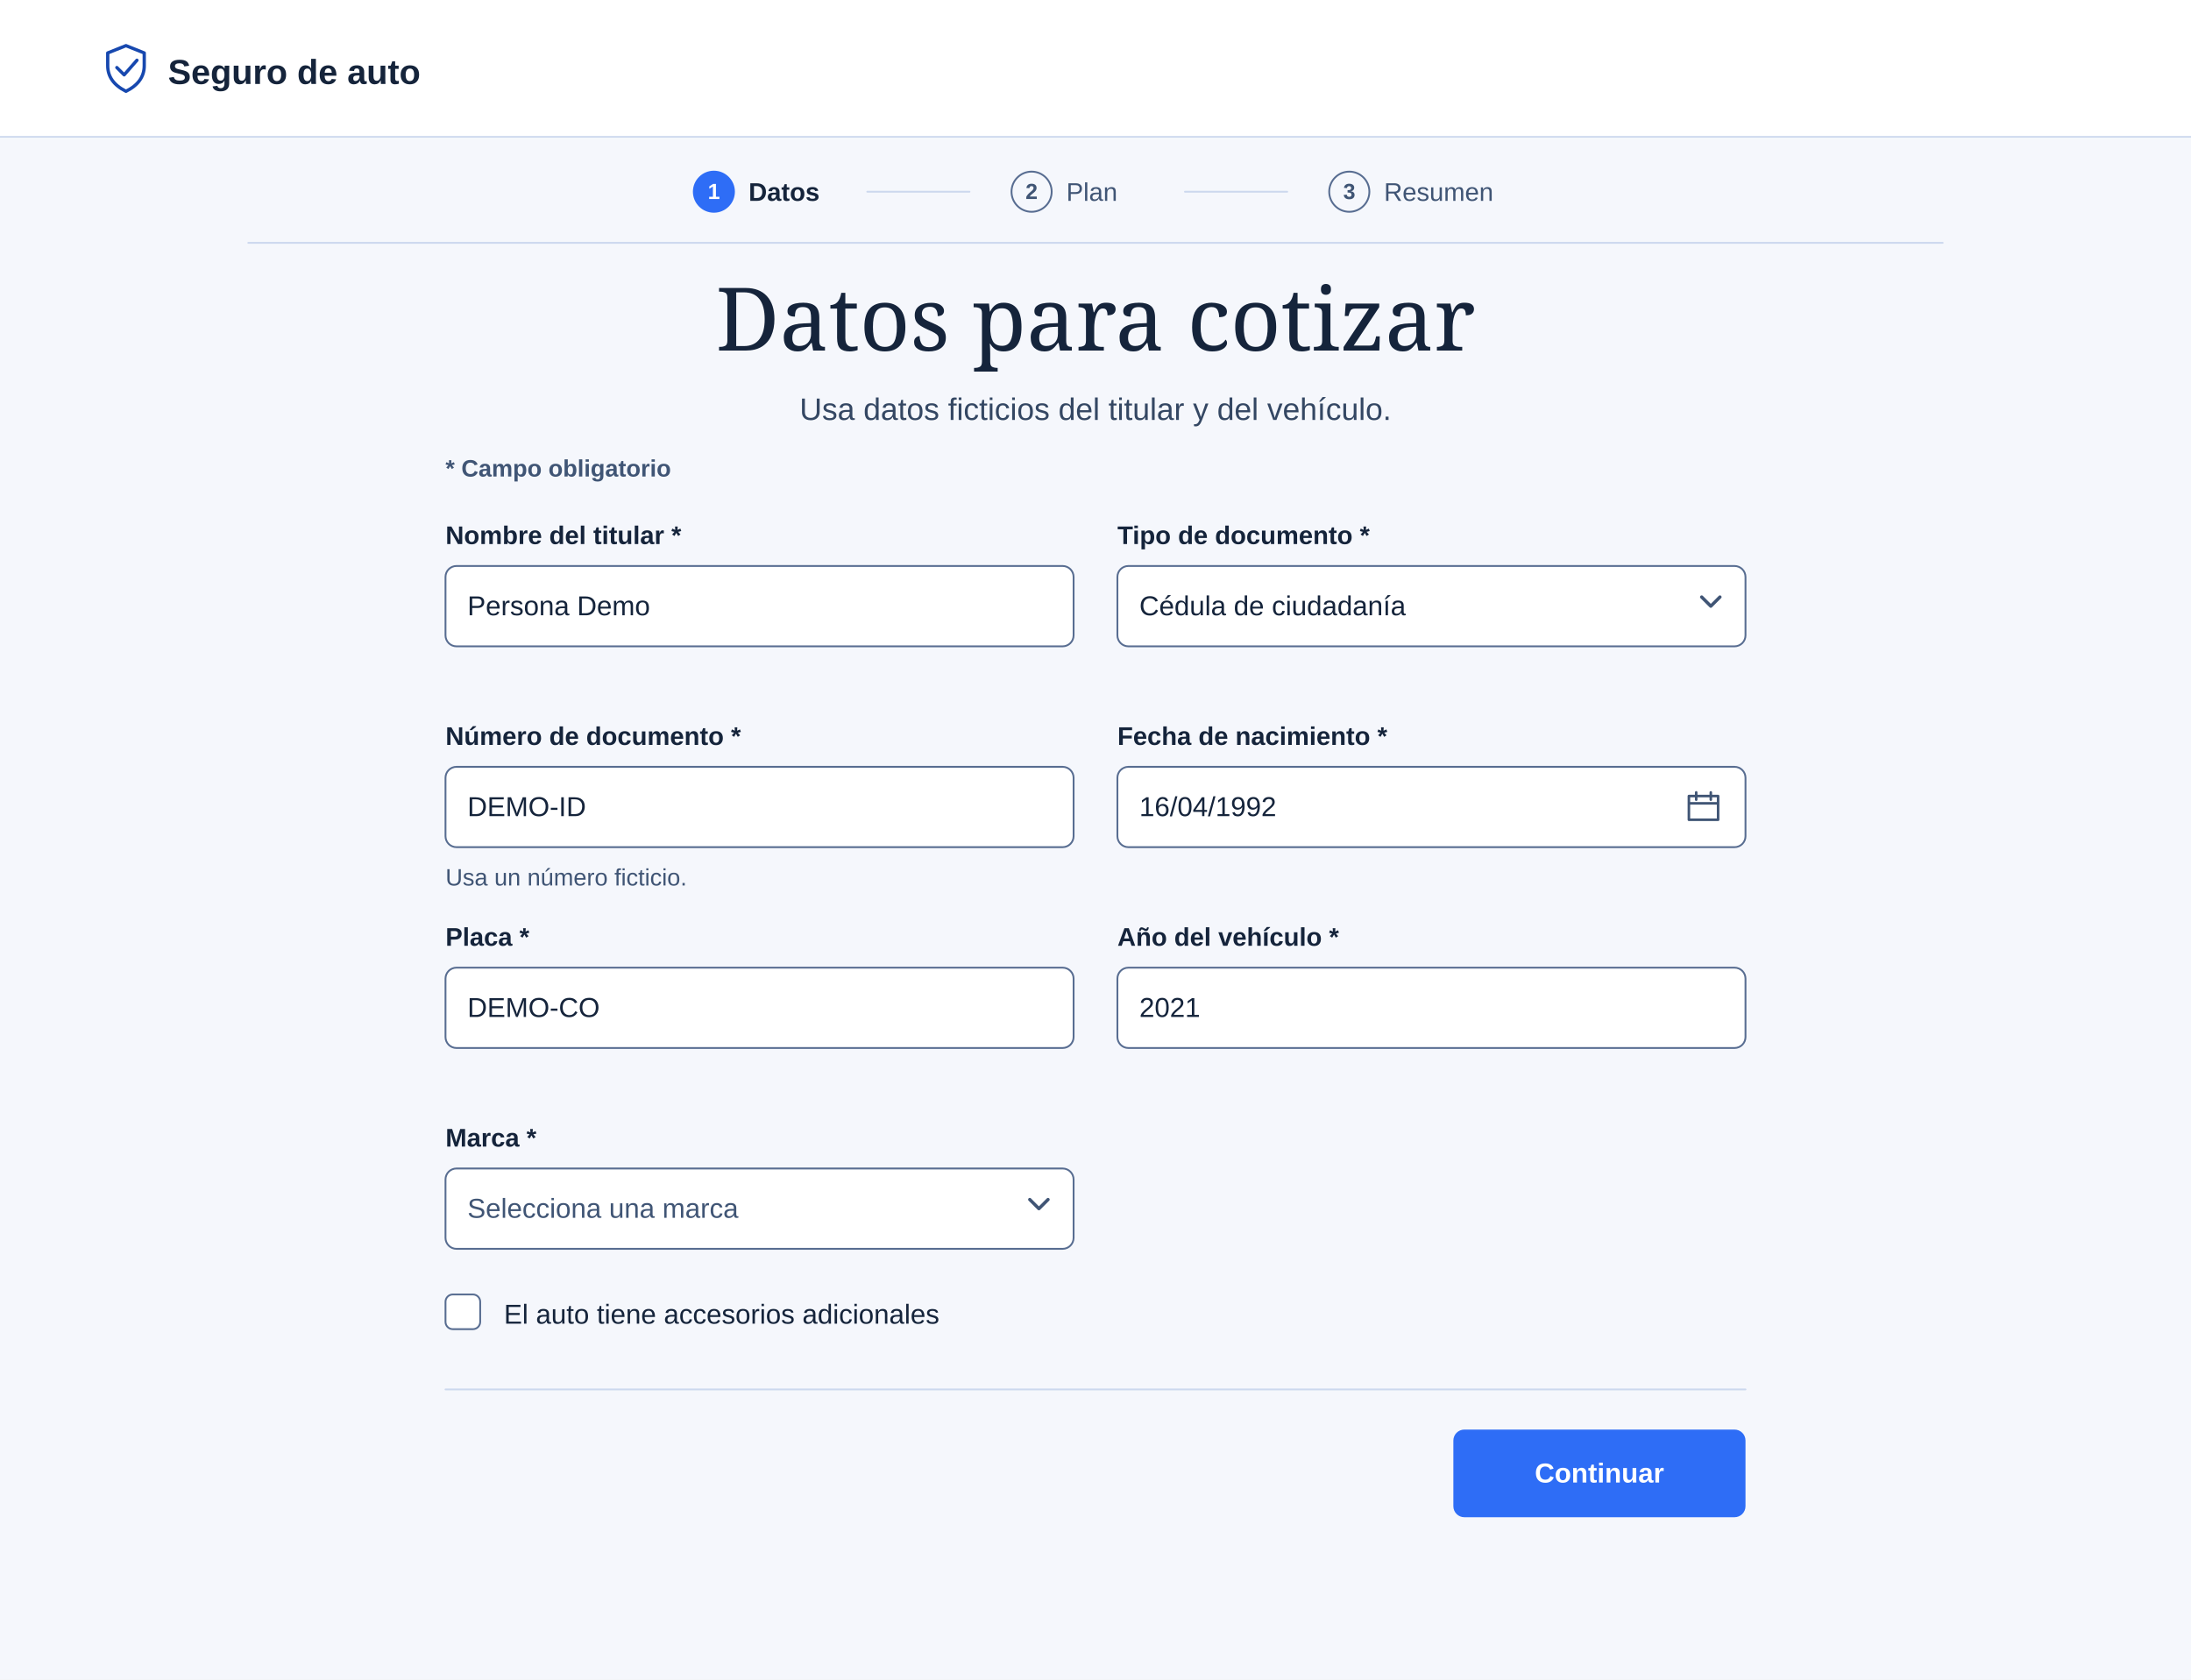
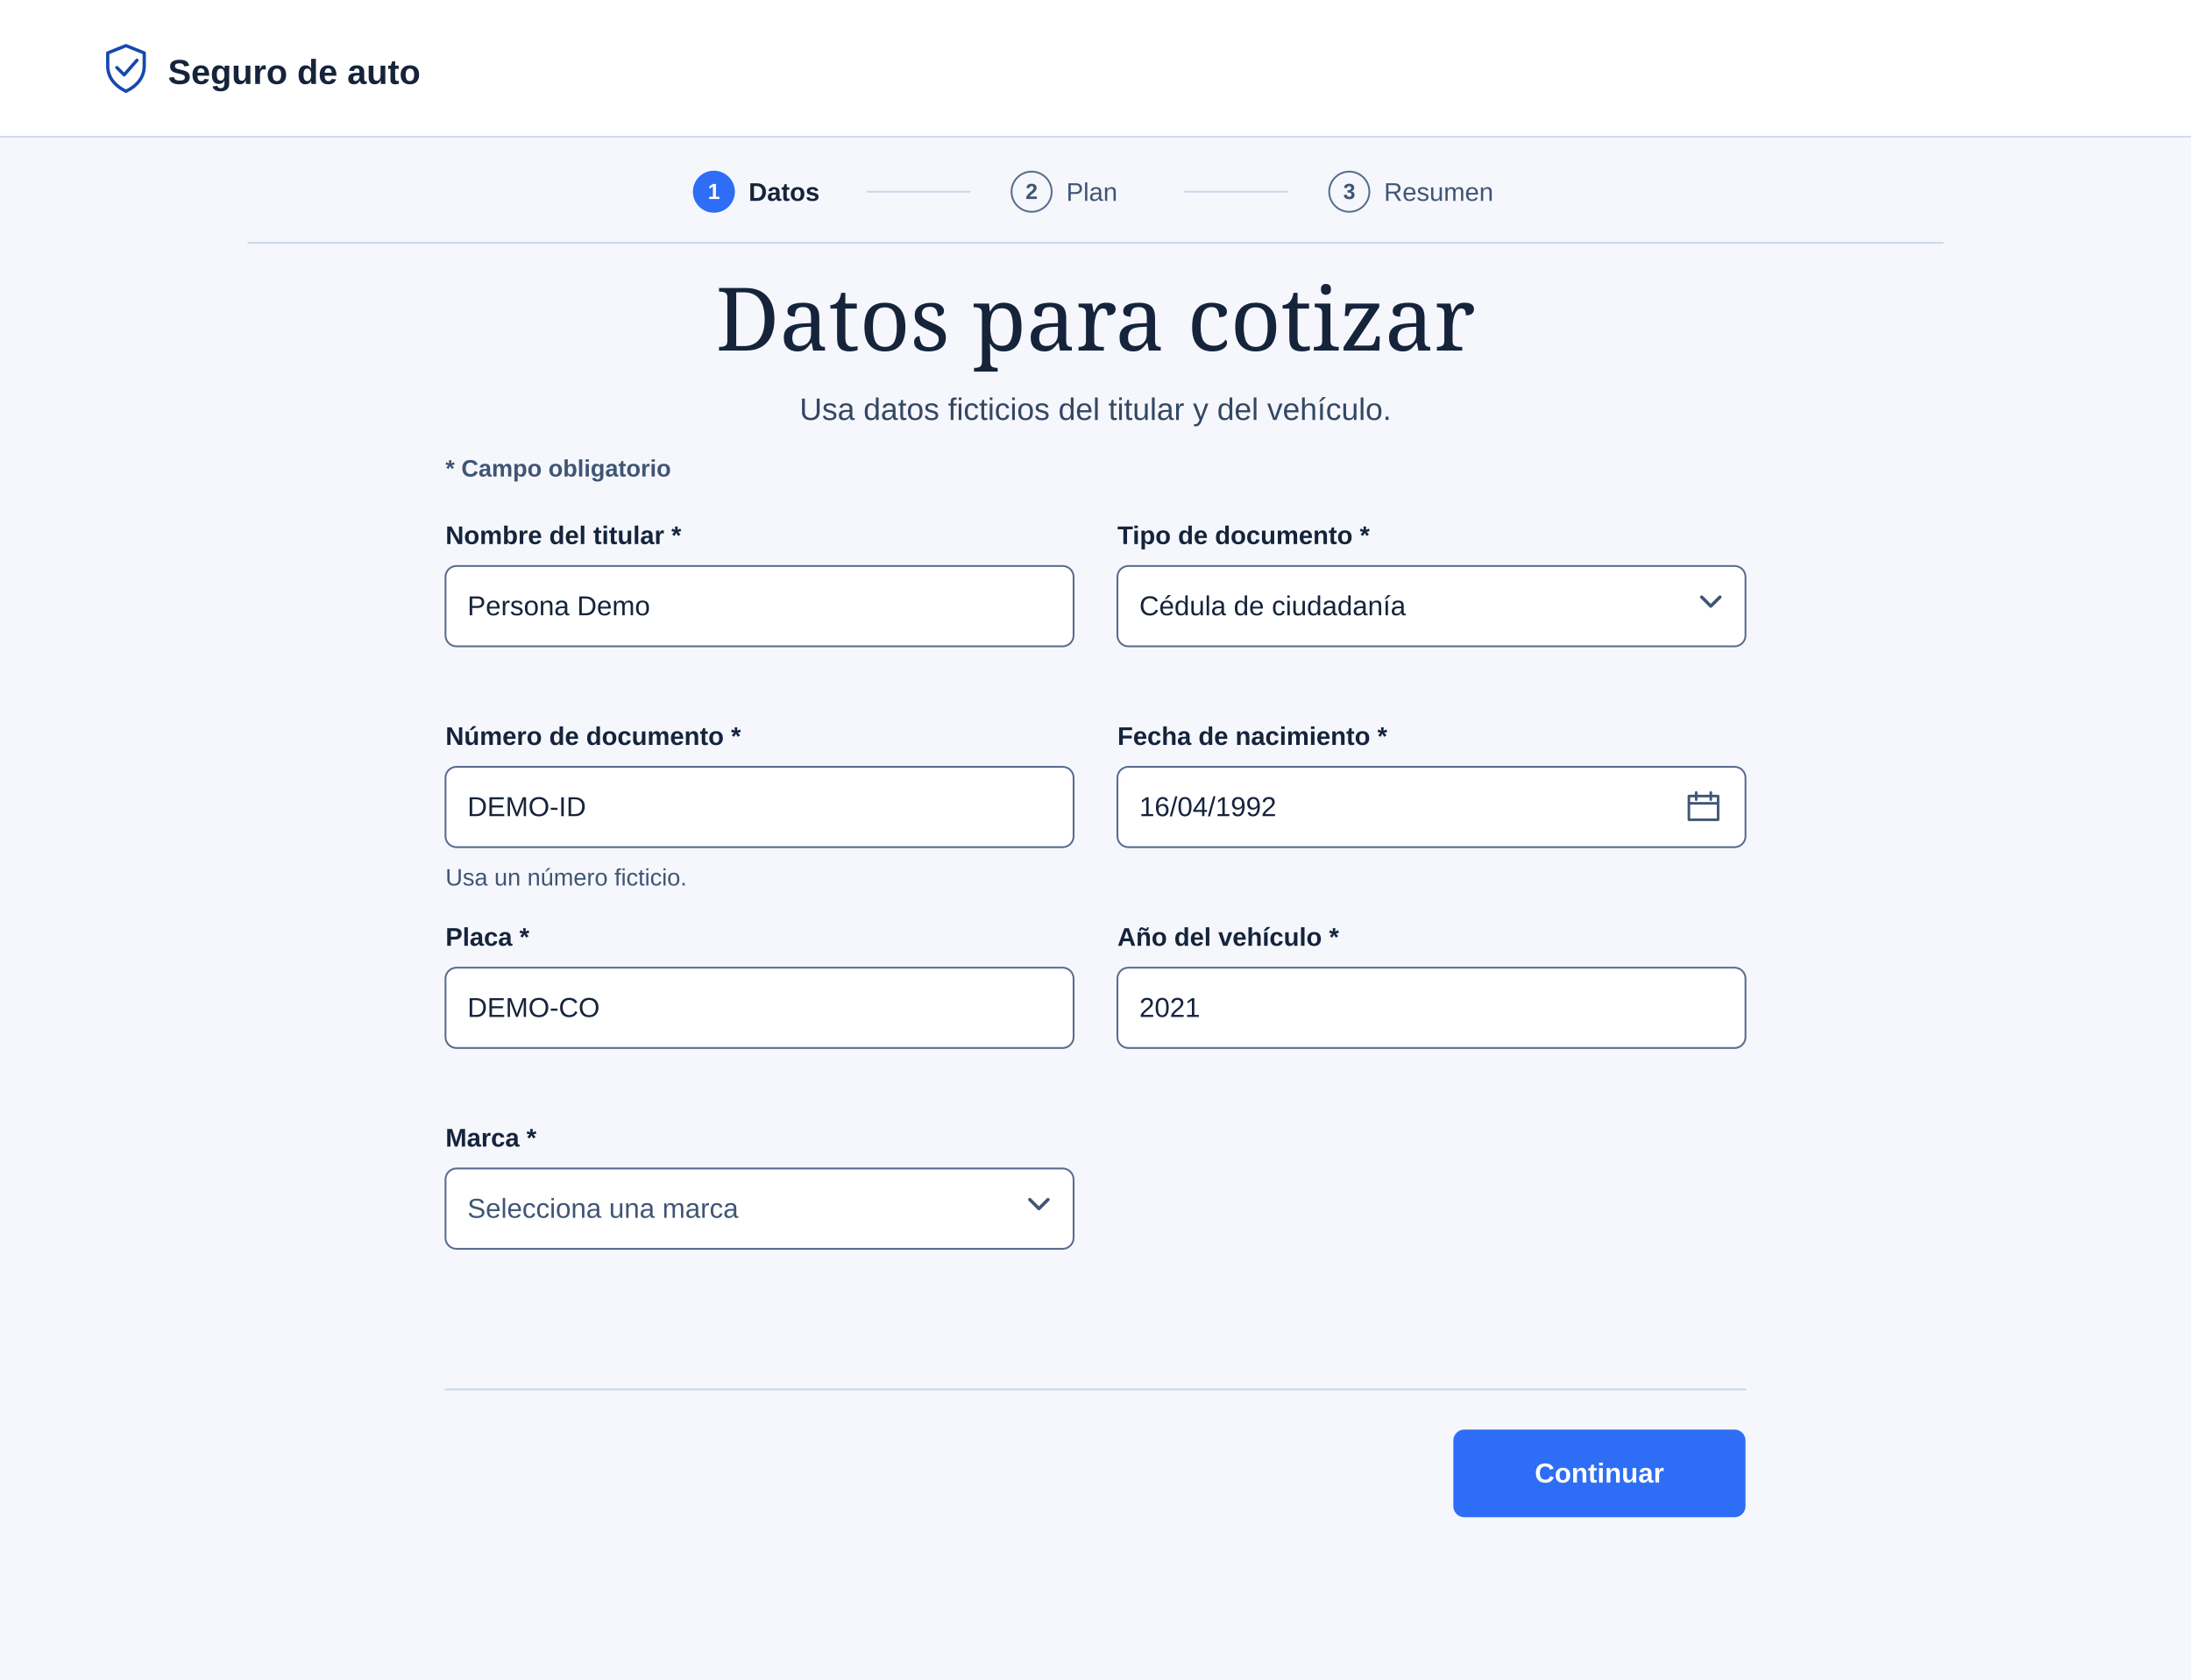
<svg xmlns="http://www.w3.org/2000/svg" width="1200" height="920" viewBox="0 0 1200 920" role="img" aria-labelledby="title desc" xml:lang="en">
  <g xml:lang="es">
    <rect x="0" y="0" width="1200" height="920" rx="0" fill="#F5F7FC" stroke="none" stroke-width="1" />
    <g id="global-header">
      <rect x="0" y="0" width="1200" height="76" rx="0" fill="#FFFFFF" stroke="none" stroke-width="1" />
      <path d="M0 75 L1200 75" stroke="#CCD8EE" stroke-width="1" stroke-linecap="round" />
      <path d="M69 25 L79 29 V36 Q79 45 69 50 Q59 45 59 36 V29 Z" stroke="#1748AF" stroke-width="1.8" fill="none" stroke-linecap="round" stroke-linejoin="round" />
      <path d="M64 37 L68 41 L75 33" stroke="#1748AF" stroke-width="1.8" fill="none" stroke-linecap="round" stroke-linejoin="round" />
      <text x="92" y="46" fill="#15243B" font-family="Arial, sans-serif" font-size="19" font-weight="700" text-anchor="start">Seguro de auto</text>
    </g>
    <g id="wizard-progress">
      <circle cx="391" cy="105" r="11" fill="#2E6DF6" stroke="#2E6DF6" stroke-width="1" />
      <text x="391" y="109" fill="#FFFFFF" font-family="Arial, sans-serif" font-size="12" font-weight="700" text-anchor="middle">1</text>
      <text x="410" y="110" fill="#15243B" font-family="Arial, sans-serif" font-size="14" font-weight="700" text-anchor="start">Datos</text>
      <path d="M475 105 L531 105" stroke="#CCD8EE" stroke-width="1" stroke-linecap="round" />
      <circle cx="565" cy="105" r="11" fill="#F5F7FC" stroke="#586D91" stroke-width="1" />
      <text x="565" y="109" fill="#405575" font-family="Arial, sans-serif" font-size="12" font-weight="700" text-anchor="middle">2</text>
      <text x="584" y="110" fill="#405575" font-family="Arial, sans-serif" font-size="14" font-weight="400" text-anchor="start">Plan</text>
      <path d="M649 105 L705 105" stroke="#CCD8EE" stroke-width="1" stroke-linecap="round" />
      <circle cx="739" cy="105" r="11" fill="#F5F7FC" stroke="#586D91" stroke-width="1" />
      <text x="739" y="109" fill="#405575" font-family="Arial, sans-serif" font-size="12" font-weight="700" text-anchor="middle">3</text>
      <text x="758" y="110" fill="#405575" font-family="Arial, sans-serif" font-size="14" font-weight="400" text-anchor="start">Resumen</text>
      <path d="M136 133 L1064 133" stroke="#CCD8EE" stroke-width="1" stroke-linecap="round" />
    </g>
    <g id="step-content" transform="translate(0 -32)">
      <text x="600.0" y="224" fill="#15243B" font-family="Georgia, serif" font-size="48" font-weight="400" text-anchor="middle">Datos para cotizar</text>
      <text x="600.0" y="262" fill="#344763" font-family="Arial, sans-serif" font-size="17" font-weight="400" text-anchor="middle">Usa datos ficticios del titular y del vehículo.</text>
      <text x="244" y="293" fill="#405575" font-family="Arial, sans-serif" font-size="13" font-weight="700" text-anchor="start">* Campo obligatorio</text>
      <text x="244" y="330" fill="#15243B" font-family="Arial, sans-serif" font-size="14" font-weight="700" text-anchor="start">Nombre del titular *</text>
      <rect x="244" y="342" width="344" height="44" rx="6" fill="#FFFFFF" stroke="#586D91" stroke-width="1" />
      <text x="256" y="369" fill="#15243B" font-family="Arial, sans-serif" font-size="15" font-weight="400" text-anchor="start">Persona Demo</text>
      <text x="612" y="330" fill="#15243B" font-family="Arial, sans-serif" font-size="14" font-weight="700" text-anchor="start">Tipo de documento *</text>
      <rect x="612" y="342" width="344" height="44" rx="6" fill="#FFFFFF" stroke="#586D91" stroke-width="1" />
      <text x="624" y="369" fill="#15243B" font-family="Arial, sans-serif" font-size="15" font-weight="400" text-anchor="start">Cédula de ciudadanía</text>
      <path d="M932 359 l5 5 l5 -5" stroke="#405575" stroke-width="1.8" fill="none" stroke-linecap="round" stroke-linejoin="round" />
      <text x="244" y="440" fill="#15243B" font-family="Arial, sans-serif" font-size="14" font-weight="700" text-anchor="start">Número de documento *</text>
      <rect x="244" y="452" width="344" height="44" rx="6" fill="#FFFFFF" stroke="#586D91" stroke-width="1" />
      <text x="256" y="479" fill="#15243B" font-family="Arial, sans-serif" font-size="15" font-weight="400" text-anchor="start">DEMO-ID</text>
      <text x="244" y="517" fill="#405575" font-family="Arial, sans-serif" font-size="13" font-weight="400" text-anchor="start">Usa un número ficticio.</text>
      <text x="612" y="440" fill="#15243B" font-family="Arial, sans-serif" font-size="14" font-weight="700" text-anchor="start">Fecha de nacimiento *</text>
      <rect x="612" y="452" width="344" height="44" rx="6" fill="#FFFFFF" stroke="#586D91" stroke-width="1" />
      <text x="624" y="479" fill="#15243B" font-family="Arial, sans-serif" font-size="15" font-weight="400" text-anchor="start">16/04/1992</text>
      <path d="M925 468 h16 v13 h-16 z M925 472 h16 M929 466 v4 M937 466 v4" stroke="#405575" stroke-width="1.4" fill="none" stroke-linecap="round" stroke-linejoin="round" />
      <text x="244" y="550" fill="#15243B" font-family="Arial, sans-serif" font-size="14" font-weight="700" text-anchor="start">Placa *</text>
      <rect x="244" y="562" width="344" height="44" rx="6" fill="#FFFFFF" stroke="#586D91" stroke-width="1" />
      <text x="256" y="589" fill="#15243B" font-family="Arial, sans-serif" font-size="15" font-weight="400" text-anchor="start">DEMO-CO</text>
      <text x="612" y="550" fill="#15243B" font-family="Arial, sans-serif" font-size="14" font-weight="700" text-anchor="start">Año del vehículo *</text>
      <rect x="612" y="562" width="344" height="44" rx="6" fill="#FFFFFF" stroke="#586D91" stroke-width="1" />
      <text x="624" y="589" fill="#15243B" font-family="Arial, sans-serif" font-size="15" font-weight="400" text-anchor="start">2021</text>
      <text x="244" y="660" fill="#15243B" font-family="Arial, sans-serif" font-size="14" font-weight="700" text-anchor="start">Marca *</text>
      <rect x="244" y="672" width="344" height="44" rx="6" fill="#FFFFFF" stroke="#586D91" stroke-width="1" />
      <text x="256" y="699" fill="#405575" font-family="Arial, sans-serif" font-size="15" font-weight="400" text-anchor="start">Selecciona una marca</text>
      <path d="M564 689 l5 5 l5 -5" stroke="#405575" stroke-width="1.8" fill="none" stroke-linecap="round" stroke-linejoin="round" />
-       <rect x="244" y="741" width="19" height="19" rx="4" fill="#FFFFFF" stroke="#586D91" stroke-width="1" />
-       <text x="276" y="757" fill="#15243B" font-family="Arial, sans-serif" font-size="15" font-weight="400" text-anchor="start">El auto tiene accesorios adicionales</text>
      <path d="M244 793 L956 793" stroke="#CCD8EE" stroke-width="1" stroke-linecap="round" />
      <rect x="796" y="815" width="160" height="48" rx="6" fill="#2E6DF6" stroke="none" stroke-width="1" />
      <text x="876.0" y="844.0" fill="#FFFFFF" font-family="Arial, sans-serif" font-size="15" font-weight="700" text-anchor="middle">Continuar</text>
    </g>
  </g>
</svg>
